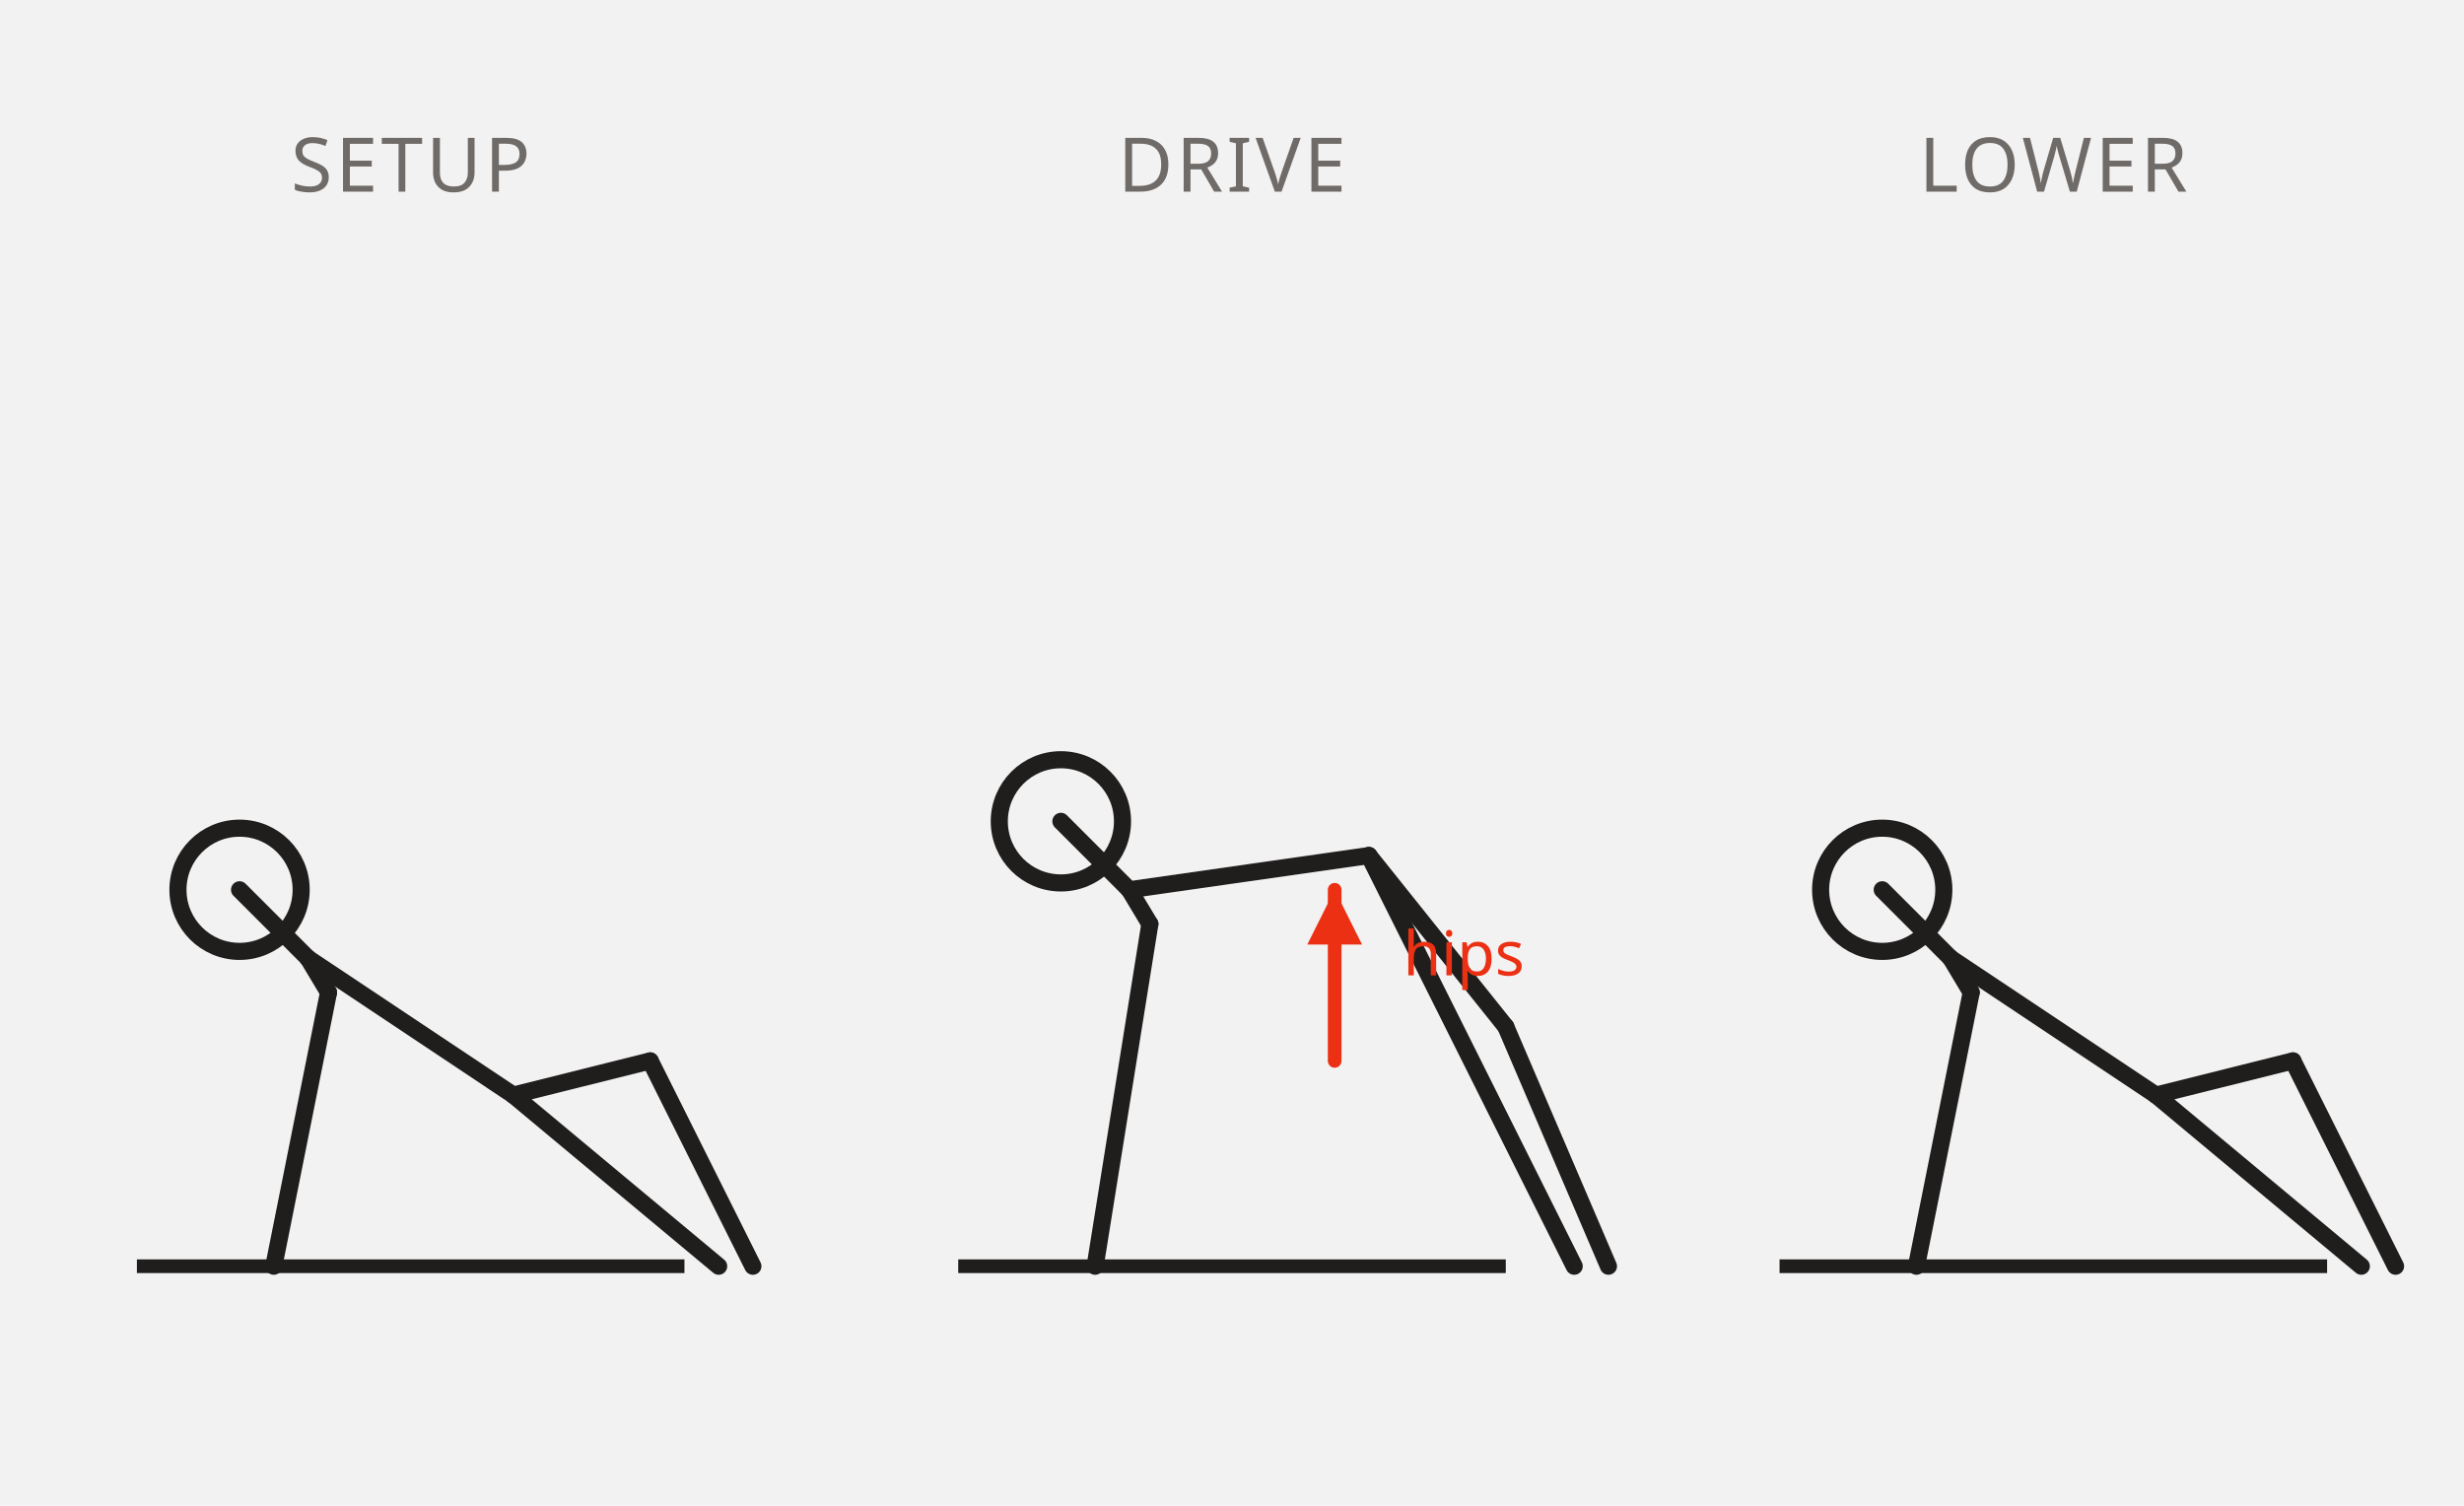
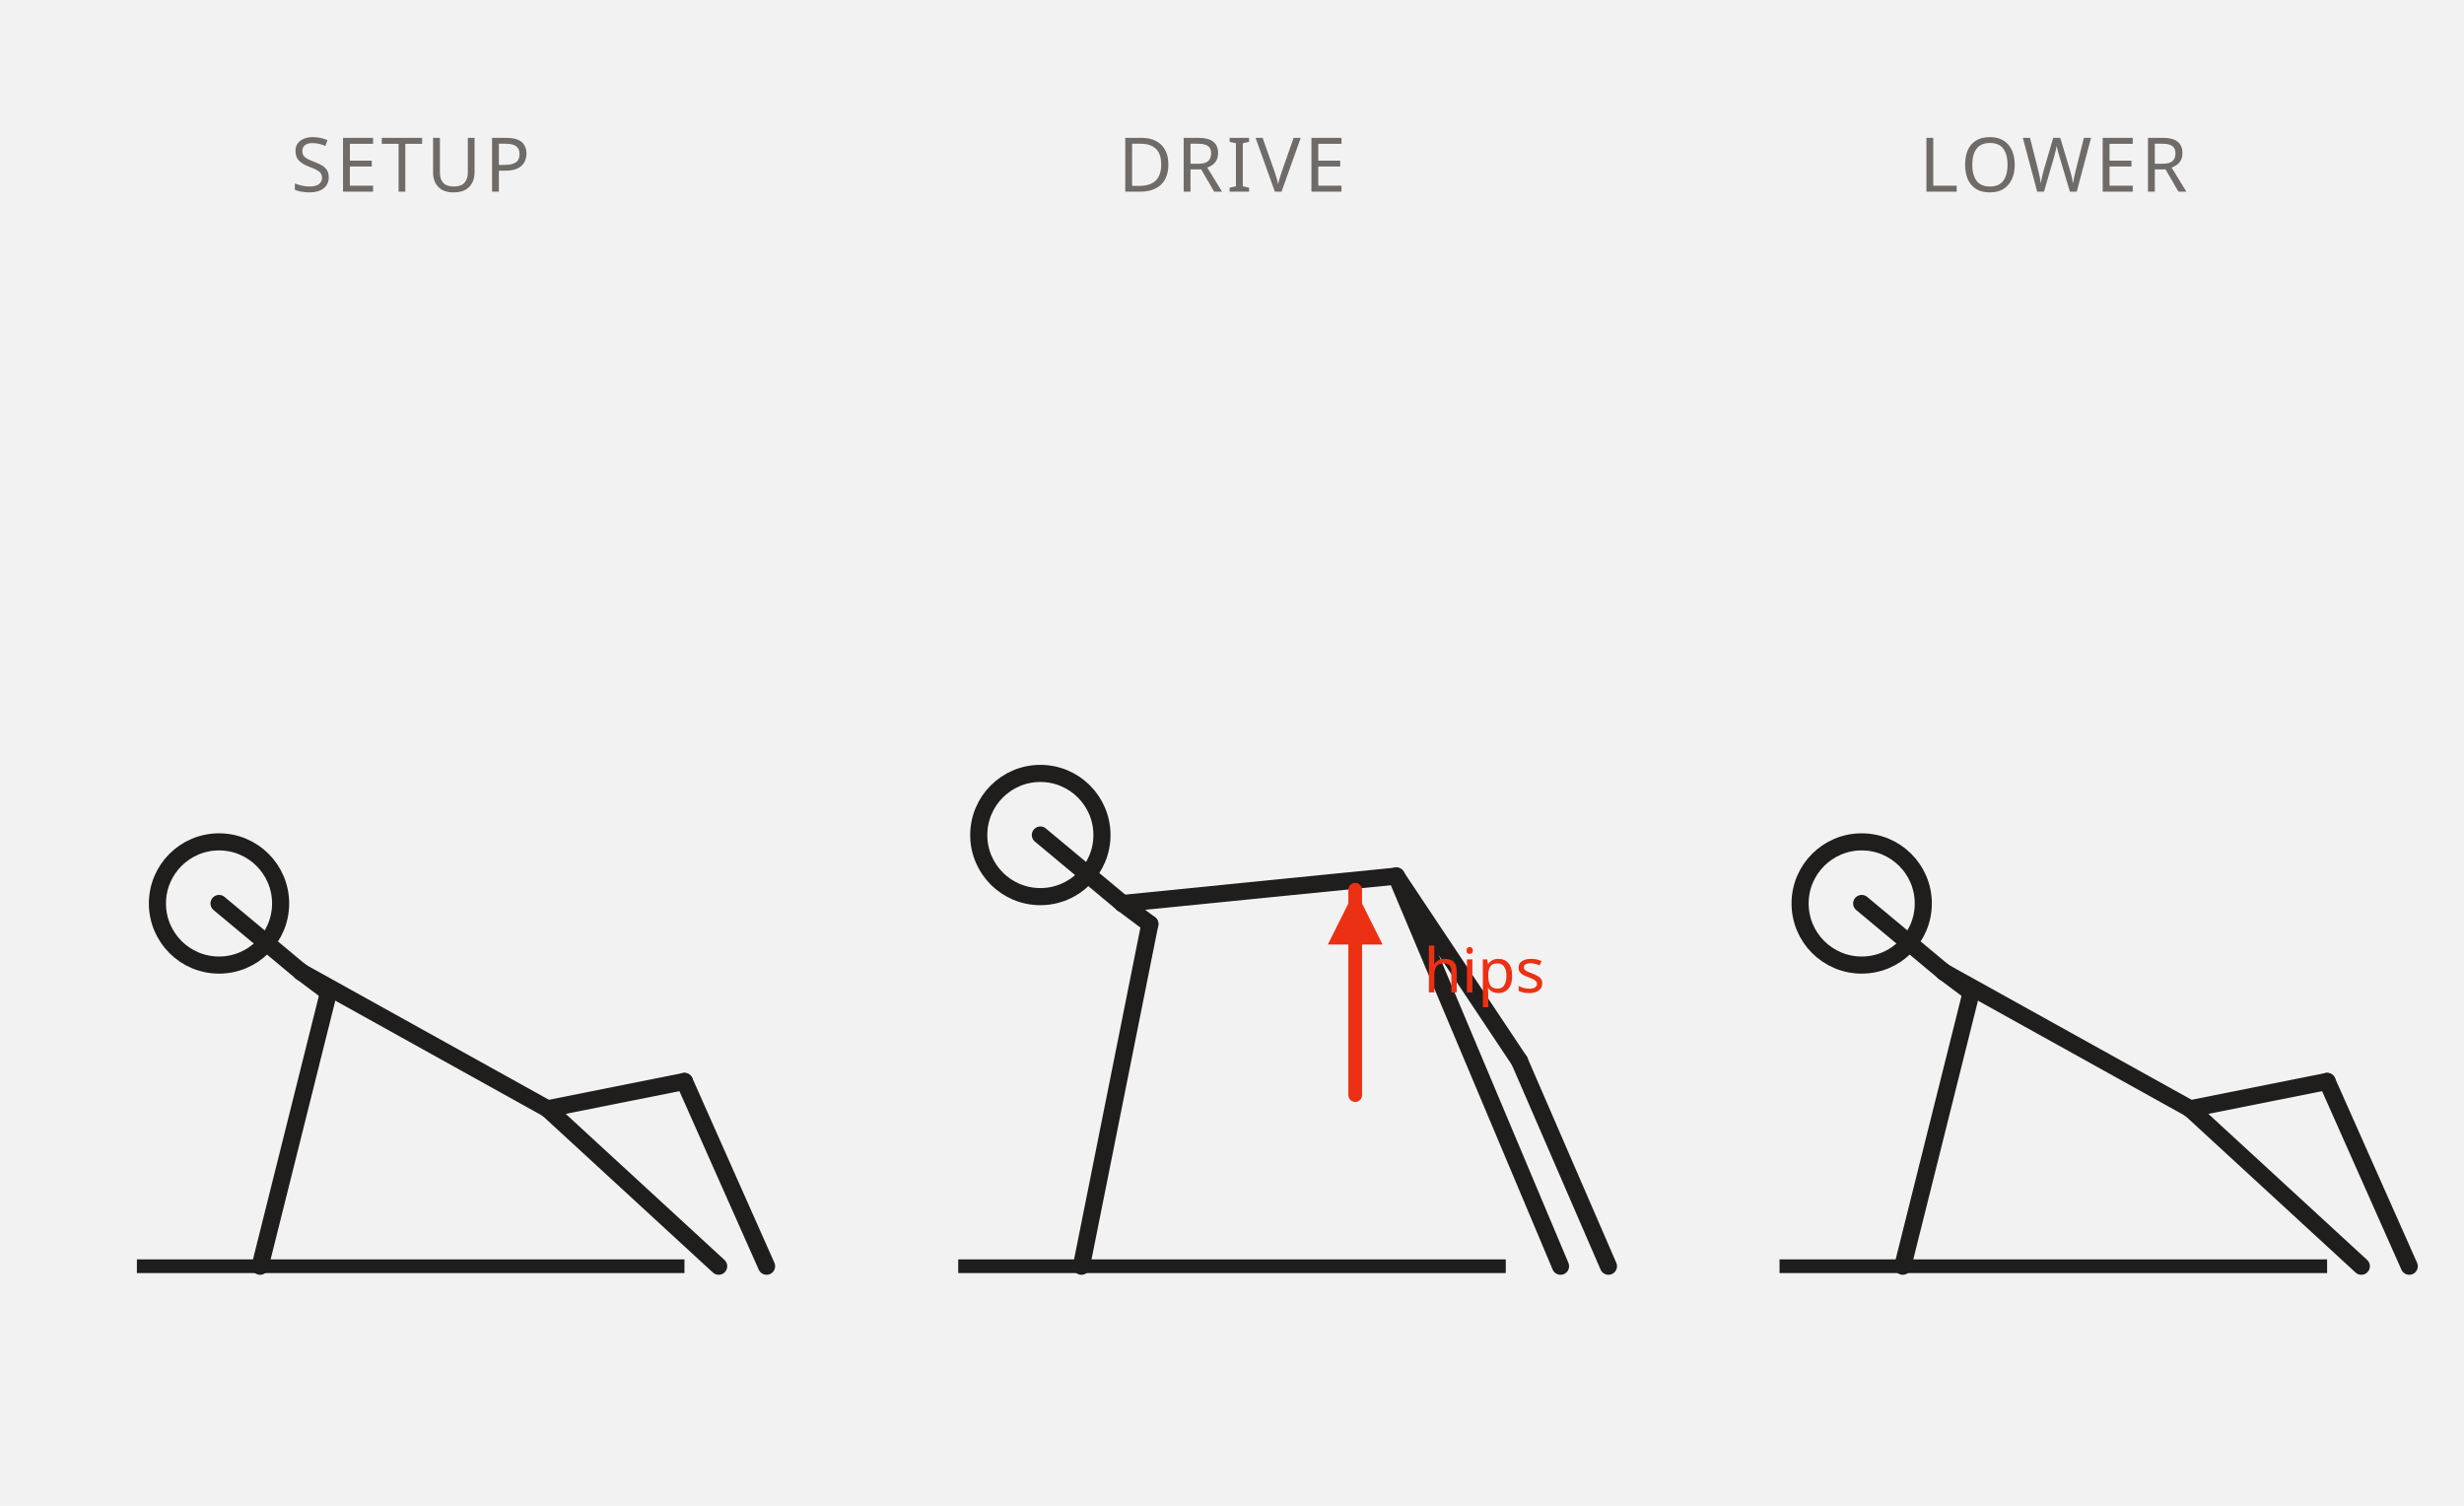
- <svg xmlns="http://www.w3.org/2000/svg" viewBox="0 0 360 220" fill="none" role="img" aria-label="Glute bridge: setup, drive, lower">
+ <svg xmlns="http://www.w3.org/2000/svg" viewBox="0 0 360 220" fill="none" role="img" aria-label="Bridge: setup, drive, lower">
  <rect width="360" height="220" fill="#f3f2f2" />
  <text x="60" y="28" text-anchor="middle" fill="#6f6b69" font-family="Archivo, system-ui, sans-serif" font-size="11" letter-spacing="0.5">SETUP</text>
  <text x="180" y="28" text-anchor="middle" fill="#6f6b69" font-family="Archivo, system-ui, sans-serif" font-size="11" letter-spacing="0.5">DRIVE</text>
  <text x="300" y="28" text-anchor="middle" fill="#6f6b69" font-family="Archivo, system-ui, sans-serif" font-size="11" letter-spacing="0.5">LOWER</text>
  <line x1="20" y1="185" x2="100" y2="185" stroke="#201e1d" stroke-width="2" />
  <line x1="140" y1="185" x2="220" y2="185" stroke="#201e1d" stroke-width="2" />
  <line x1="260" y1="185" x2="340" y2="185" stroke="#201e1d" stroke-width="2" />
  <g stroke="#201e1d" stroke-width="2.5" stroke-linecap="round" stroke-linejoin="round" fill="none">
-     <circle cx="35" cy="130" r="9" />
-     <line x1="35" y1="130" x2="45" y2="140" />
-     <line x1="45" y1="140" x2="75" y2="160" />
-     <line x1="45" y1="140" x2="48" y2="145" />
-     <line x1="48" y1="145" x2="40" y2="185" />
-     <line x1="75" y1="160" x2="95" y2="155" />
-     <line x1="95" y1="155" x2="110" y2="185" />
-     <line x1="75" y1="160" x2="105" y2="185" />
+     <circle cx="32" cy="132" r="9" />
+     <line x1="32" y1="132" x2="44" y2="142" />
+     <line x1="44" y1="142" x2="80" y2="162" />
+     <line x1="44" y1="142" x2="48" y2="145" />
+     <line x1="48" y1="145" x2="38" y2="185" />
+     <line x1="80" y1="162" x2="100" y2="158" />
+     <line x1="100" y1="158" x2="112" y2="185" />
+     <line x1="80" y1="162" x2="105" y2="185" />
  </g>
  <g stroke="#201e1d" stroke-width="2.5" stroke-linecap="round" stroke-linejoin="round" fill="none">
-     <circle cx="155" cy="120" r="9" />
-     <line x1="155" y1="120" x2="165" y2="130" />
-     <line x1="165" y1="130" x2="200" y2="125" />
-     <line x1="165" y1="130" x2="168" y2="135" />
-     <line x1="168" y1="135" x2="160" y2="185" />
-     <line x1="200" y1="125" x2="220" y2="150" />
-     <line x1="220" y1="150" x2="235" y2="185" />
-     <line x1="200" y1="125" x2="230" y2="185" />
+     <circle cx="152" cy="122" r="9" />
+     <line x1="152" y1="122" x2="164" y2="132" />
+     <line x1="164" y1="132" x2="204" y2="128" />
+     <line x1="164" y1="132" x2="168" y2="135" />
+     <line x1="168" y1="135" x2="158" y2="185" />
+     <line x1="204" y1="128" x2="222" y2="155" />
+     <line x1="222" y1="155" x2="235" y2="185" />
+     <line x1="204" y1="128" x2="228" y2="185" />
  </g>
-   <path d="M195 155 L195 130" stroke="#ec3013" stroke-width="2" stroke-linecap="round" />
-   <polygon points="195,130 199,138 191,138" fill="#ec3013" />
-   <text x="205" y="142.5" fill="#ec3013" font-family="Archivo, system-ui, sans-serif" font-size="9">hips</text>
+   <path d="M198 160 L198 130" stroke="#ec3013" stroke-width="2" stroke-linecap="round" />
+   <polygon points="198,130 202,138 194,138" fill="#ec3013" />
+   <text x="208" y="145" fill="#ec3013" font-family="Archivo, system-ui, sans-serif" font-size="9">hips</text>
  <g stroke="#201e1d" stroke-width="2.5" stroke-linecap="round" stroke-linejoin="round" fill="none">
-     <circle cx="275" cy="130" r="9" />
-     <line x1="275" y1="130" x2="285" y2="140" />
-     <line x1="285" y1="140" x2="315" y2="160" />
-     <line x1="285" y1="140" x2="288" y2="145" />
-     <line x1="288" y1="145" x2="280" y2="185" />
-     <line x1="315" y1="160" x2="335" y2="155" />
-     <line x1="335" y1="155" x2="350" y2="185" />
-     <line x1="315" y1="160" x2="345" y2="185" />
+     <circle cx="272" cy="132" r="9" />
+     <line x1="272" y1="132" x2="284" y2="142" />
+     <line x1="284" y1="142" x2="320" y2="162" />
+     <line x1="284" y1="142" x2="288" y2="145" />
+     <line x1="288" y1="145" x2="278" y2="185" />
+     <line x1="320" y1="162" x2="340" y2="158" />
+     <line x1="340" y1="158" x2="352" y2="185" />
+     <line x1="320" y1="162" x2="345" y2="185" />
  </g>
</svg>
